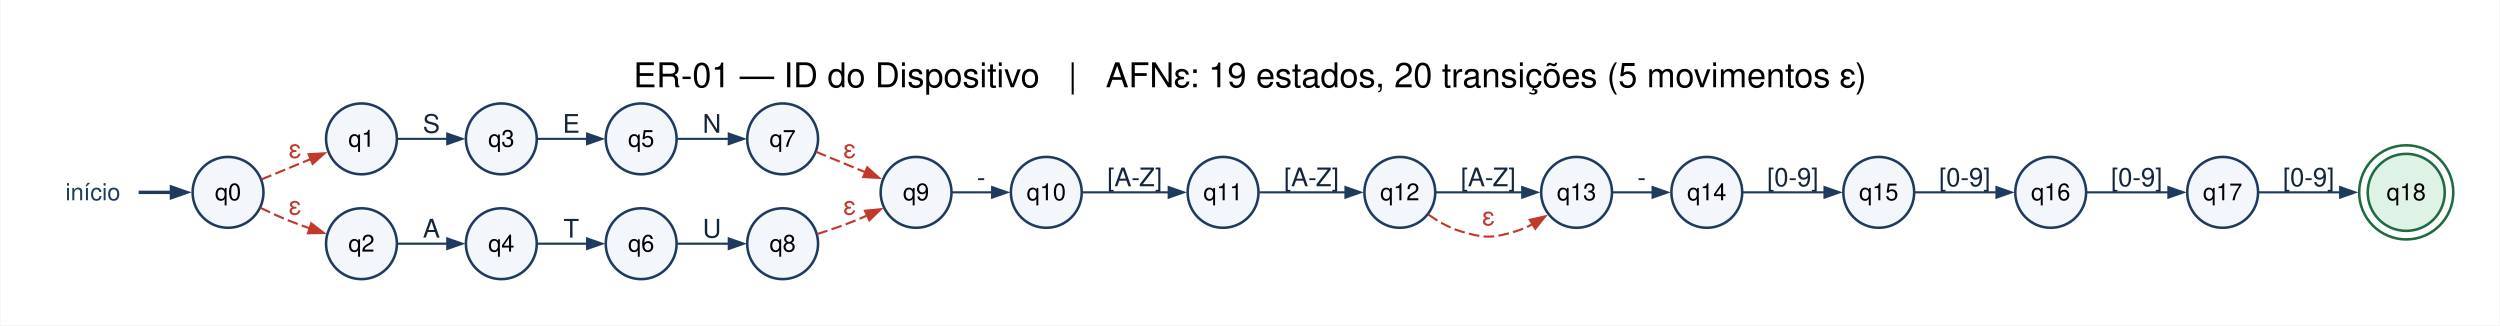
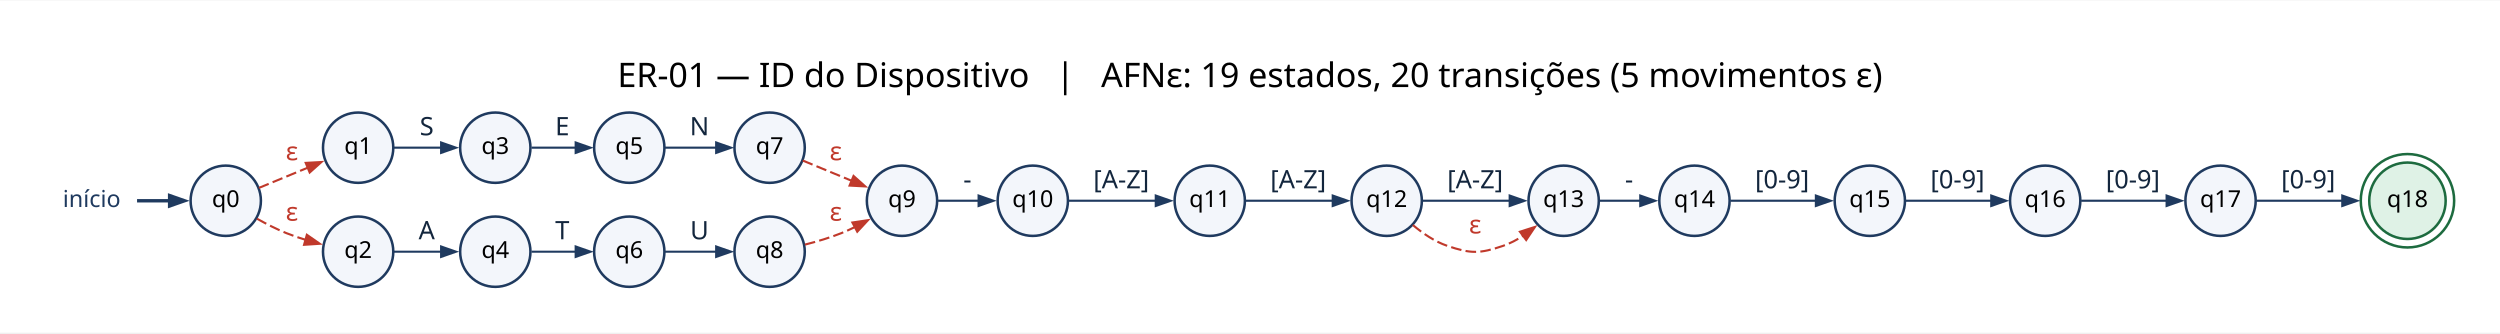
- <svg xmlns="http://www.w3.org/2000/svg" width="1168pt" height="152pt" viewBox="0.00 0.00 1168.08 152.07">
-   <g id="graph0" class="graph" transform="scale(1 1) rotate(0) translate(21.6 130.47)">
-     <polygon fill="white" stroke="none" points="-21.6,21.6 -21.6,-130.47 1146.48,-130.47 1146.48,21.6 -21.6,21.6" />
-     <text text-anchor="middle" x="562.44" y="-89.67" font-family="Helvetica,sans-Serif" font-size="16.00">ER-01 — ID do Dispositivo   |   AFNε: 19 estados, 20 transições (5 movimentos ε)</text>
+ <svg xmlns="http://www.w3.org/2000/svg" width="1178pt" height="157pt" viewBox="0.00 0.00 1177.83 156.51">
+   <g id="graph0" class="graph" transform="scale(1 1) rotate(0) translate(21.6 134.91)">
+     <polygon fill="white" stroke="none" points="-21.6,21.6 -21.6,-134.91 1156.23,-134.91 1156.23,21.6 -21.6,21.6" />
+     <text text-anchor="middle" x="567.31" y="-94.11" font-family="Segoe UI" font-size="16.00">ER-01 — ID do Dispositivo   |   AFNε: 19 estados, 20 transições (5 movimentos ε)</text>
    <g id="node1" class="node">
-       <text text-anchor="middle" x="21.6" y="-36.86" font-family="Helvetica,sans-Serif" font-size="11.00" fill="#1f3a5f">início</text>
+       <text text-anchor="middle" x="21.6" y="-37.61" font-family="Segoe UI" font-size="11.00" fill="#1f3a5f">início</text>
    </g>
    <g id="node2" class="node">
      <ellipse fill="#f3f6fb" stroke="#1f3a5f" stroke-width="1.2" cx="84.76" cy="-40.56" rx="16.56" ry="16.56" />
-       <text text-anchor="middle" x="84.76" y="-36.86" font-family="Helvetica,sans-Serif" font-size="11.00">q0</text>
+       <text text-anchor="middle" x="84.76" y="-37.61" font-family="Segoe UI" font-size="11.00">q0</text>
    </g>
    <g id="edge1" class="edge">
      <path fill="none" stroke="#1f3a5f" stroke-width="1.6" d="M42.97,-40.56C48,-40.56 53.46,-40.56 58.69,-40.56" />
      <polygon fill="#1f3a5f" stroke="#1f3a5f" stroke-width="1.6" points="58.31,-43.01 65.31,-40.56 58.31,-38.11 58.31,-43.01" />
    </g>
    <g id="node4" class="node">
      <ellipse fill="#f3f6fb" stroke="#1f3a5f" stroke-width="1.2" cx="147.13" cy="-65.56" rx="16.56" ry="16.56" />
-       <text text-anchor="middle" x="147.13" y="-61.86" font-family="Helvetica,sans-Serif" font-size="11.00">q1</text>
+       <text text-anchor="middle" x="147.13" y="-62.61" font-family="Segoe UI" font-size="11.00">q1</text>
    </g>
    <g id="edge2" class="edge">
      <path fill="none" stroke="#c0392b" stroke-dasharray="5,2" d="M100.37,-46.61C107.39,-49.52 115.95,-53.06 123.76,-56.29" />
      <polygon fill="#c0392b" stroke="#c0392b" points="122.43,-58.4 129.83,-58.81 124.3,-53.87 122.43,-58.4" />
-       <text text-anchor="middle" x="115.94" y="-56.66" font-family="Helvetica,sans-Serif" font-size="12.00" fill="#c0392b">ε</text>
+       <text text-anchor="middle" x="115.94" y="-59.66" font-family="Segoe UI" font-size="12.00" fill="#c0392b">ε</text>
    </g>
    <g id="node5" class="node">
      <ellipse fill="#f3f6fb" stroke="#1f3a5f" stroke-width="1.2" cx="147.13" cy="-16.56" rx="16.56" ry="16.56" />
-       <text text-anchor="middle" x="147.13" y="-12.86" font-family="Helvetica,sans-Serif" font-size="11.00">q2</text>
+       <text text-anchor="middle" x="147.13" y="-13.61" font-family="Segoe UI" font-size="11.00">q2</text>
    </g>
    <g id="edge3" class="edge">
-       <path fill="none" stroke="#c0392b" stroke-dasharray="5,2" d="M99.9,-33.32C104.16,-31.26 108.89,-29.09 113.32,-27.31 116.42,-26.06 119.73,-24.85 123.01,-23.71" />
-       <polygon fill="#c0392b" stroke="#c0392b" points="123.65,-26.08 129.52,-21.55 122.1,-21.43 123.65,-26.08" />
-       <text text-anchor="middle" x="115.94" y="-30.16" font-family="Helvetica,sans-Serif" font-size="12.00" fill="#c0392b">ε</text>
+       <path fill="none" stroke="#c0392b" stroke-dasharray="5,2" d="M99.45,-32.12C103.78,-29.69 108.65,-27.19 113.32,-25.31 116.22,-24.14 119.34,-23.08 122.45,-22.13" />
+       <polygon fill="#c0392b" stroke="#c0392b" points="122.97,-24.53 129.06,-20.3 121.66,-19.81 122.97,-24.53" />
+       <text text-anchor="middle" x="115.94" y="-31.16" font-family="Segoe UI" font-size="12.00" fill="#c0392b">ε</text>
    </g>
    <g id="node3" class="node">
-       <ellipse fill="#dff2e6" stroke="#1d6b3f" stroke-width="1.2" cx="1102.88" cy="-40.56" rx="18" ry="18" />
-       <ellipse fill="none" stroke="#1d6b3f" stroke-width="1.2" cx="1102.88" cy="-40.56" rx="22" ry="22" />
-       <text text-anchor="middle" x="1102.88" y="-36.86" font-family="Helvetica,sans-Serif" font-size="11.00">q18</text>
+       <ellipse fill="#dff2e6" stroke="#1d6b3f" stroke-width="1.2" cx="1112.63" cy="-40.56" rx="18" ry="18" />
+       <ellipse fill="none" stroke="#1d6b3f" stroke-width="1.2" cx="1112.63" cy="-40.56" rx="22" ry="22" />
+       <text text-anchor="middle" x="1112.63" y="-37.61" font-family="Segoe UI" font-size="11.00">q18</text>
    </g>
    <g id="node6" class="node">
-       <ellipse fill="#f3f6fb" stroke="#1f3a5f" stroke-width="1.2" cx="212.5" cy="-65.56" rx="16.56" ry="16.56" />
-       <text text-anchor="middle" x="212.5" y="-61.86" font-family="Helvetica,sans-Serif" font-size="11.00">q3</text>
+       <ellipse fill="#f3f6fb" stroke="#1f3a5f" stroke-width="1.2" cx="211.75" cy="-65.56" rx="16.56" ry="16.56" />
+       <text text-anchor="middle" x="211.75" y="-62.61" font-family="Segoe UI" font-size="11.00">q3</text>
    </g>
    <g id="edge4" class="edge">
-       <path fill="none" stroke="#1f3a5f" d="M164.12,-65.56C171.15,-65.56 179.57,-65.56 187.34,-65.56" />
-       <polygon fill="#1f3a5f" stroke="#1f3a5f" points="187.22,-68.01 194.22,-65.56 187.22,-63.11 187.22,-68.01" />
-       <text text-anchor="middle" x="179.81" y="-68.41" font-family="Helvetica,sans-Serif" font-size="12.00" fill="#13263d">S</text>
+       <path fill="none" stroke="#1f3a5f" d="M163.93,-65.56C170.7,-65.56 178.77,-65.56 186.28,-65.56" />
+       <polygon fill="#1f3a5f" stroke="#1f3a5f" points="186.22,-68.01 193.22,-65.56 186.22,-63.11 186.22,-68.01" />
+       <text text-anchor="middle" x="179.44" y="-71.41" font-family="Segoe UI" font-size="12.00" fill="#13263d">S</text>
    </g>
    <g id="node7" class="node">
-       <ellipse fill="#f3f6fb" stroke="#1f3a5f" stroke-width="1.2" cx="212.5" cy="-16.56" rx="16.56" ry="16.56" />
-       <text text-anchor="middle" x="212.5" y="-12.86" font-family="Helvetica,sans-Serif" font-size="11.00">q4</text>
+       <ellipse fill="#f3f6fb" stroke="#1f3a5f" stroke-width="1.2" cx="211.75" cy="-16.56" rx="16.56" ry="16.56" />
+       <text text-anchor="middle" x="211.75" y="-13.61" font-family="Segoe UI" font-size="11.00">q4</text>
    </g>
    <g id="edge5" class="edge">
-       <path fill="none" stroke="#1f3a5f" d="M164.12,-16.56C171.15,-16.56 179.57,-16.56 187.34,-16.56" />
-       <polygon fill="#1f3a5f" stroke="#1f3a5f" points="187.22,-19.01 194.22,-16.56 187.22,-14.11 187.22,-19.01" />
-       <text text-anchor="middle" x="179.81" y="-19.41" font-family="Helvetica,sans-Serif" font-size="12.00" fill="#13263d">A</text>
+       <path fill="none" stroke="#1f3a5f" d="M163.93,-16.56C170.7,-16.56 178.77,-16.56 186.28,-16.56" />
+       <polygon fill="#1f3a5f" stroke="#1f3a5f" points="186.22,-19.01 193.22,-16.56 186.22,-14.11 186.22,-19.01" />
+       <text text-anchor="middle" x="179.44" y="-22.41" font-family="Segoe UI" font-size="12.00" fill="#13263d">A</text>
    </g>
    <g id="node8" class="node">
-       <ellipse fill="#f3f6fb" stroke="#1f3a5f" stroke-width="1.2" cx="277.87" cy="-65.56" rx="16.56" ry="16.56" />
-       <text text-anchor="middle" x="277.87" y="-61.86" font-family="Helvetica,sans-Serif" font-size="11.00">q5</text>
+       <ellipse fill="#f3f6fb" stroke="#1f3a5f" stroke-width="1.2" cx="274.87" cy="-65.56" rx="16.56" ry="16.56" />
+       <text text-anchor="middle" x="274.87" y="-62.61" font-family="Segoe UI" font-size="11.00">q5</text>
    </g>
    <g id="edge6" class="edge">
-       <path fill="none" stroke="#1f3a5f" d="M229.49,-65.56C236.52,-65.56 244.94,-65.56 252.71,-65.56" />
-       <polygon fill="#1f3a5f" stroke="#1f3a5f" points="252.59,-68.01 259.59,-65.56 252.59,-63.11 252.59,-68.01" />
-       <text text-anchor="middle" x="245.18" y="-68.41" font-family="Helvetica,sans-Serif" font-size="12.00" fill="#13263d">E</text>
+       <path fill="none" stroke="#1f3a5f" d="M228.81,-65.56C235.17,-65.56 242.63,-65.56 249.63,-65.56" />
+       <polygon fill="#1f3a5f" stroke="#1f3a5f" points="249.62,-68.01 256.62,-65.56 249.62,-63.11 249.62,-68.01" />
+       <text text-anchor="middle" x="243.31" y="-71.41" font-family="Segoe UI" font-size="12.00" fill="#13263d">E</text>
    </g>
    <g id="node9" class="node">
-       <ellipse fill="#f3f6fb" stroke="#1f3a5f" stroke-width="1.2" cx="277.87" cy="-16.56" rx="16.56" ry="16.56" />
-       <text text-anchor="middle" x="277.87" y="-12.86" font-family="Helvetica,sans-Serif" font-size="11.00">q6</text>
+       <ellipse fill="#f3f6fb" stroke="#1f3a5f" stroke-width="1.2" cx="274.87" cy="-16.56" rx="16.56" ry="16.56" />
+       <text text-anchor="middle" x="274.87" y="-13.61" font-family="Segoe UI" font-size="11.00">q6</text>
    </g>
    <g id="edge7" class="edge">
-       <path fill="none" stroke="#1f3a5f" d="M229.49,-16.56C236.52,-16.56 244.94,-16.56 252.71,-16.56" />
-       <polygon fill="#1f3a5f" stroke="#1f3a5f" points="252.59,-19.01 259.59,-16.56 252.59,-14.11 252.59,-19.01" />
-       <text text-anchor="middle" x="245.18" y="-19.41" font-family="Helvetica,sans-Serif" font-size="12.00" fill="#13263d">T</text>
+       <path fill="none" stroke="#1f3a5f" d="M228.81,-16.56C235.17,-16.56 242.63,-16.56 249.63,-16.56" />
+       <polygon fill="#1f3a5f" stroke="#1f3a5f" points="249.62,-19.01 256.62,-16.56 249.62,-14.11 249.62,-19.01" />
+       <text text-anchor="middle" x="243.31" y="-22.41" font-family="Segoe UI" font-size="12.00" fill="#13263d">T</text>
    </g>
    <g id="node10" class="node">
-       <ellipse fill="#f3f6fb" stroke="#1f3a5f" stroke-width="1.2" cx="343.99" cy="-65.56" rx="16.56" ry="16.56" />
-       <text text-anchor="middle" x="343.99" y="-61.86" font-family="Helvetica,sans-Serif" font-size="11.00">q7</text>
+       <ellipse fill="#f3f6fb" stroke="#1f3a5f" stroke-width="1.2" cx="340.99" cy="-65.56" rx="16.56" ry="16.56" />
+       <text text-anchor="middle" x="340.99" y="-62.61" font-family="Segoe UI" font-size="11.00">q7</text>
    </g>
    <g id="edge8" class="edge">
-       <path fill="none" stroke="#1f3a5f" d="M294.72,-65.56C302.02,-65.56 310.84,-65.56 318.93,-65.56" />
-       <polygon fill="#1f3a5f" stroke="#1f3a5f" points="318.81,-68.01 325.81,-65.56 318.81,-63.11 318.81,-68.01" />
-       <text text-anchor="middle" x="310.93" y="-68.41" font-family="Helvetica,sans-Serif" font-size="12.00" fill="#13263d">N</text>
+       <path fill="none" stroke="#1f3a5f" d="M291.72,-65.56C299.02,-65.56 307.84,-65.56 315.93,-65.56" />
+       <polygon fill="#1f3a5f" stroke="#1f3a5f" points="315.81,-68.01 322.81,-65.56 315.81,-63.11 315.81,-68.01" />
+       <text text-anchor="middle" x="307.93" y="-71.41" font-family="Segoe UI" font-size="12.00" fill="#13263d">N</text>
    </g>
    <g id="node11" class="node">
-       <ellipse fill="#f3f6fb" stroke="#1f3a5f" stroke-width="1.2" cx="343.99" cy="-16.56" rx="16.56" ry="16.56" />
-       <text text-anchor="middle" x="343.99" y="-12.86" font-family="Helvetica,sans-Serif" font-size="11.00">q8</text>
+       <ellipse fill="#f3f6fb" stroke="#1f3a5f" stroke-width="1.2" cx="340.99" cy="-16.56" rx="16.56" ry="16.56" />
+       <text text-anchor="middle" x="340.99" y="-13.61" font-family="Segoe UI" font-size="11.00">q8</text>
    </g>
    <g id="edge9" class="edge">
-       <path fill="none" stroke="#1f3a5f" d="M294.72,-16.56C302.02,-16.56 310.84,-16.56 318.93,-16.56" />
-       <polygon fill="#1f3a5f" stroke="#1f3a5f" points="318.81,-19.01 325.81,-16.56 318.81,-14.11 318.81,-19.01" />
-       <text text-anchor="middle" x="310.93" y="-19.41" font-family="Helvetica,sans-Serif" font-size="12.00" fill="#13263d">U</text>
+       <path fill="none" stroke="#1f3a5f" d="M291.72,-16.56C299.02,-16.56 307.84,-16.56 315.93,-16.56" />
+       <polygon fill="#1f3a5f" stroke="#1f3a5f" points="315.81,-19.01 322.81,-16.56 315.81,-14.11 315.81,-19.01" />
+       <text text-anchor="middle" x="307.93" y="-22.41" font-family="Segoe UI" font-size="12.00" fill="#13263d">U</text>
    </g>
    <g id="node12" class="node">
-       <ellipse fill="#f3f6fb" stroke="#1f3a5f" stroke-width="1.2" cx="406.36" cy="-40.56" rx="16.56" ry="16.56" />
-       <text text-anchor="middle" x="406.36" y="-36.86" font-family="Helvetica,sans-Serif" font-size="11.00">q9</text>
+       <ellipse fill="#f3f6fb" stroke="#1f3a5f" stroke-width="1.2" cx="403.36" cy="-40.56" rx="16.56" ry="16.56" />
+       <text text-anchor="middle" x="403.36" y="-37.61" font-family="Segoe UI" font-size="11.00">q9</text>
    </g>
    <g id="edge10" class="edge">
-       <path fill="none" stroke="#c0392b" stroke-dasharray="5,2" d="M359.6,-59.51C366.62,-56.6 375.18,-53.06 382.99,-49.83" />
-       <polygon fill="#c0392b" stroke="#c0392b" points="383.53,-52.25 389.06,-47.31 381.66,-47.72 383.53,-52.25" />
-       <text text-anchor="middle" x="375.17" y="-56.66" font-family="Helvetica,sans-Serif" font-size="12.00" fill="#c0392b">ε</text>
+       <path fill="none" stroke="#c0392b" stroke-dasharray="5,2" d="M356.6,-59.51C363.62,-56.6 372.18,-53.06 379.99,-49.83" />
+       <polygon fill="#c0392b" stroke="#c0392b" points="380.53,-52.25 386.06,-47.31 378.66,-47.72 380.53,-52.25" />
+       <text text-anchor="middle" x="372.17" y="-59.66" font-family="Segoe UI" font-size="12.00" fill="#c0392b">ε</text>
    </g>
    <g id="edge11" class="edge">
-       <path fill="none" stroke="#c0392b" stroke-dasharray="5,2" d="M360.17,-21.07C365.77,-22.86 372.13,-25.03 377.8,-27.31 379.74,-28.09 381.73,-28.94 383.72,-29.83" />
-       <polygon fill="#c0392b" stroke="#c0392b" points="382.46,-31.95 389.84,-32.68 384.53,-27.5 382.46,-31.95" />
-       <text text-anchor="middle" x="375.17" y="-30.16" font-family="Helvetica,sans-Serif" font-size="12.00" fill="#c0392b">ε</text>
+       <path fill="none" stroke="#c0392b" stroke-dasharray="5,2" d="M357.6,-19.89C363.13,-21.29 369.33,-23.11 374.8,-25.31 376.99,-26.19 379.22,-27.21 381.42,-28.29" />
+       <polygon fill="#c0392b" stroke="#c0392b" points="379.99,-30.31 387.33,-31.41 382.28,-25.97 379.99,-30.31" />
+       <text text-anchor="middle" x="372.17" y="-31.16" font-family="Segoe UI" font-size="12.00" fill="#c0392b">ε</text>
    </g>
    <g id="node13" class="node">
-       <ellipse fill="#f3f6fb" stroke="#1f3a5f" stroke-width="1.2" cx="467.23" cy="-40.56" rx="16.56" ry="16.56" />
-       <text text-anchor="middle" x="467.23" y="-36.86" font-family="Helvetica,sans-Serif" font-size="11.00">q10</text>
+       <ellipse fill="#f3f6fb" stroke="#1f3a5f" stroke-width="1.2" cx="464.98" cy="-40.56" rx="16.56" ry="16.56" />
+       <text text-anchor="middle" x="464.98" y="-37.61" font-family="Segoe UI" font-size="11.00">q10</text>
    </g>
    <g id="edge12" class="edge">
-       <path fill="none" stroke="#1f3a5f" d="M423.14,-40.56C428.94,-40.56 435.66,-40.56 442.04,-40.56" />
-       <polygon fill="#1f3a5f" stroke="#1f3a5f" points="441.9,-43.01 448.9,-40.56 441.9,-38.11 441.9,-43.01" />
-       <text text-anchor="middle" x="436.79" y="-43.41" font-family="Helvetica,sans-Serif" font-size="12.00" fill="#13263d">-</text>
+       <path fill="none" stroke="#1f3a5f" d="M420.34,-40.56C426.22,-40.56 433.02,-40.56 439.48,-40.56" />
+       <polygon fill="#1f3a5f" stroke="#1f3a5f" points="439.45,-43.01 446.45,-40.56 439.45,-38.11 439.45,-43.01" />
+       <text text-anchor="middle" x="434.17" y="-46.41" font-family="Segoe UI" font-size="12.00" fill="#13263d">-</text>
    </g>
    <g id="node14" class="node">
-       <ellipse fill="#f3f6fb" stroke="#1f3a5f" stroke-width="1.2" cx="549.85" cy="-40.56" rx="16.56" ry="16.56" />
-       <text text-anchor="middle" x="549.85" y="-36.86" font-family="Helvetica,sans-Serif" font-size="11.00">q11</text>
+       <ellipse fill="#f3f6fb" stroke="#1f3a5f" stroke-width="1.2" cx="548.35" cy="-40.56" rx="16.56" ry="16.56" />
+       <text text-anchor="middle" x="548.35" y="-37.61" font-family="Segoe UI" font-size="11.00">q11</text>
    </g>
    <g id="edge13" class="edge">
-       <path fill="none" stroke="#1f3a5f" d="M484.16,-40.56C495.75,-40.56 511.66,-40.56 524.79,-40.56" />
-       <polygon fill="#1f3a5f" stroke="#1f3a5f" points="524.44,-43.01 531.44,-40.56 524.44,-38.11 524.44,-43.01" />
-       <text text-anchor="middle" x="508.54" y="-43.41" font-family="Helvetica,sans-Serif" font-size="12.00" fill="#13263d">[A-Z]</text>
+       <path fill="none" stroke="#1f3a5f" d="M481.67,-40.56C493.41,-40.56 509.69,-40.56 523.11,-40.56" />
+       <polygon fill="#1f3a5f" stroke="#1f3a5f" points="522.92,-43.01 529.92,-40.56 522.92,-38.11 522.92,-43.01" />
+       <text text-anchor="middle" x="506.66" y="-46.41" font-family="Segoe UI" font-size="12.00" fill="#13263d">[A-Z]</text>
    </g>
    <g id="node15" class="node">
-       <ellipse fill="#f3f6fb" stroke="#1f3a5f" stroke-width="1.2" cx="632.47" cy="-40.56" rx="16.56" ry="16.56" />
-       <text text-anchor="middle" x="632.47" y="-36.86" font-family="Helvetica,sans-Serif" font-size="11.00">q12</text>
+       <ellipse fill="#f3f6fb" stroke="#1f3a5f" stroke-width="1.2" cx="631.72" cy="-40.56" rx="16.56" ry="16.56" />
+       <text text-anchor="middle" x="631.72" y="-37.61" font-family="Segoe UI" font-size="11.00">q12</text>
    </g>
    <g id="edge14" class="edge">
-       <path fill="none" stroke="#1f3a5f" d="M566.78,-40.56C578.37,-40.56 594.28,-40.56 607.41,-40.56" />
-       <polygon fill="#1f3a5f" stroke="#1f3a5f" points="607.06,-43.01 614.06,-40.56 607.06,-38.11 607.06,-43.01" />
-       <text text-anchor="middle" x="591.16" y="-43.41" font-family="Helvetica,sans-Serif" font-size="12.00" fill="#13263d">[A-Z]</text>
+       <path fill="none" stroke="#1f3a5f" d="M565.04,-40.56C576.78,-40.56 593.06,-40.56 606.48,-40.56" />
+       <polygon fill="#1f3a5f" stroke="#1f3a5f" points="606.29,-43.01 613.29,-40.56 606.29,-38.11 606.29,-43.01" />
+       <text text-anchor="middle" x="590.03" y="-46.41" font-family="Segoe UI" font-size="12.00" fill="#13263d">[A-Z]</text>
    </g>
    <g id="node16" class="node">
      <ellipse fill="#f3f6fb" stroke="#1f3a5f" stroke-width="1.2" cx="715.09" cy="-40.56" rx="16.56" ry="16.56" />
-       <text text-anchor="middle" x="715.09" y="-36.86" font-family="Helvetica,sans-Serif" font-size="11.00">q13</text>
+       <text text-anchor="middle" x="715.09" y="-37.61" font-family="Segoe UI" font-size="11.00">q13</text>
    </g>
    <g id="edge15" class="edge">
-       <path fill="none" stroke="#1f3a5f" d="M649.4,-40.56C660.99,-40.56 676.9,-40.56 690.03,-40.56" />
-       <polygon fill="#1f3a5f" stroke="#1f3a5f" points="689.68,-43.01 696.68,-40.56 689.68,-38.11 689.68,-43.01" />
-       <text text-anchor="middle" x="673.78" y="-43.41" font-family="Helvetica,sans-Serif" font-size="12.00" fill="#13263d">[A-Z]</text>
+       <path fill="none" stroke="#1f3a5f" d="M648.41,-40.56C660.15,-40.56 676.43,-40.56 689.85,-40.56" />
+       <polygon fill="#1f3a5f" stroke="#1f3a5f" points="689.66,-43.01 696.66,-40.56 689.66,-38.11 689.66,-43.01" />
+       <text text-anchor="middle" x="673.4" y="-46.41" font-family="Segoe UI" font-size="12.00" fill="#13263d">[A-Z]</text>
    </g>
    <g id="edge16" class="edge">
-       <path fill="none" stroke="#c0392b" stroke-dasharray="5,2" d="M645.85,-30.14C650.34,-26.99 655.64,-23.93 661.03,-22.31 671.88,-19.04 675.68,-19.04 686.53,-22.31 689.39,-23.17 692.23,-24.44 694.93,-25.91" />
-       <polygon fill="#c0392b" stroke="#c0392b" points="693.19,-27.71 700.42,-29.34 695.78,-23.55 693.19,-27.71" />
-       <text text-anchor="middle" x="673.78" y="-25.16" font-family="Helvetica,sans-Serif" font-size="12.00" fill="#c0392b">ε</text>
+       <path fill="none" stroke="#c0392b" stroke-dasharray="5,2" d="M644.04,-29.13C648.67,-25.22 654.33,-21.34 660.28,-19.31 671.32,-15.55 675.49,-15.55 686.53,-19.31 689.88,-20.45 693.13,-22.18 696.16,-24.17" />
+       <polygon fill="#c0392b" stroke="#c0392b" points="694.49,-25.97 701.56,-28.22 697.43,-22.06 694.49,-25.97" />
+       <text text-anchor="middle" x="673.4" y="-25.16" font-family="Segoe UI" font-size="12.00" fill="#c0392b">ε</text>
    </g>
    <g id="node17" class="node">
-       <ellipse fill="#f3f6fb" stroke="#1f3a5f" stroke-width="1.2" cx="775.96" cy="-40.56" rx="16.56" ry="16.56" />
-       <text text-anchor="middle" x="775.96" y="-36.86" font-family="Helvetica,sans-Serif" font-size="11.00">q14</text>
+       <ellipse fill="#f3f6fb" stroke="#1f3a5f" stroke-width="1.2" cx="776.71" cy="-40.56" rx="16.56" ry="16.56" />
+       <text text-anchor="middle" x="776.71" y="-37.61" font-family="Segoe UI" font-size="11.00">q14</text>
    </g>
    <g id="edge17" class="edge">
-       <path fill="none" stroke="#1f3a5f" d="M731.87,-40.56C737.67,-40.56 744.39,-40.56 750.77,-40.56" />
-       <polygon fill="#1f3a5f" stroke="#1f3a5f" points="750.63,-43.01 757.63,-40.56 750.63,-38.11 750.63,-43.01" />
-       <text text-anchor="middle" x="745.52" y="-43.41" font-family="Helvetica,sans-Serif" font-size="12.00" fill="#13263d">-</text>
+       <path fill="none" stroke="#1f3a5f" d="M732.07,-40.56C737.95,-40.56 744.75,-40.56 751.21,-40.56" />
+       <polygon fill="#1f3a5f" stroke="#1f3a5f" points="751.18,-43.01 758.18,-40.56 751.18,-38.11 751.18,-43.01" />
+       <text text-anchor="middle" x="745.9" y="-46.41" font-family="Segoe UI" font-size="12.00" fill="#13263d">-</text>
    </g>
    <g id="node18" class="node">
-       <ellipse fill="#f3f6fb" stroke="#1f3a5f" stroke-width="1.2" cx="856.33" cy="-40.56" rx="16.56" ry="16.56" />
-       <text text-anchor="middle" x="856.33" y="-36.86" font-family="Helvetica,sans-Serif" font-size="11.00">q15</text>
+       <ellipse fill="#f3f6fb" stroke="#1f3a5f" stroke-width="1.2" cx="859.33" cy="-40.56" rx="16.56" ry="16.56" />
+       <text text-anchor="middle" x="859.33" y="-37.61" font-family="Segoe UI" font-size="11.00">q15</text>
    </g>
    <g id="edge18" class="edge">
-       <path fill="none" stroke="#1f3a5f" d="M792.82,-40.56C803.87,-40.56 818.8,-40.56 831.31,-40.56" />
-       <polygon fill="#1f3a5f" stroke="#1f3a5f" points="830.98,-43.01 837.98,-40.56 830.98,-38.11 830.98,-43.01" />
-       <text text-anchor="middle" x="816.14" y="-43.41" font-family="Helvetica,sans-Serif" font-size="12.00" fill="#13263d">[0-9]</text>
+       <path fill="none" stroke="#1f3a5f" d="M793.64,-40.56C805.23,-40.56 821.14,-40.56 834.27,-40.56" />
+       <polygon fill="#1f3a5f" stroke="#1f3a5f" points="833.92,-43.01 840.92,-40.56 833.92,-38.11 833.92,-43.01" />
+       <text text-anchor="middle" x="818.02" y="-46.41" font-family="Segoe UI" font-size="12.00" fill="#13263d">[0-9]</text>
    </g>
    <g id="node19" class="node">
-       <ellipse fill="#f3f6fb" stroke="#1f3a5f" stroke-width="1.2" cx="936.7" cy="-40.56" rx="16.56" ry="16.56" />
-       <text text-anchor="middle" x="936.7" y="-36.86" font-family="Helvetica,sans-Serif" font-size="11.00">q16</text>
+       <ellipse fill="#f3f6fb" stroke="#1f3a5f" stroke-width="1.2" cx="941.95" cy="-40.56" rx="16.56" ry="16.56" />
+       <text text-anchor="middle" x="941.95" y="-37.61" font-family="Segoe UI" font-size="11.00">q16</text>
    </g>
    <g id="edge19" class="edge">
-       <path fill="none" stroke="#1f3a5f" d="M873.19,-40.56C884.24,-40.56 899.17,-40.56 911.68,-40.56" />
-       <polygon fill="#1f3a5f" stroke="#1f3a5f" points="911.35,-43.01 918.35,-40.56 911.35,-38.11 911.35,-43.01" />
-       <text text-anchor="middle" x="896.51" y="-43.41" font-family="Helvetica,sans-Serif" font-size="12.00" fill="#13263d">[0-9]</text>
+       <path fill="none" stroke="#1f3a5f" d="M876.26,-40.56C887.85,-40.56 903.76,-40.56 916.89,-40.56" />
+       <polygon fill="#1f3a5f" stroke="#1f3a5f" points="916.54,-43.01 923.54,-40.56 916.54,-38.11 916.54,-43.01" />
+       <text text-anchor="middle" x="900.64" y="-46.41" font-family="Segoe UI" font-size="12.00" fill="#13263d">[0-9]</text>
    </g>
    <g id="node20" class="node">
-       <ellipse fill="#f3f6fb" stroke="#1f3a5f" stroke-width="1.2" cx="1017.07" cy="-40.56" rx="16.56" ry="16.56" />
-       <text text-anchor="middle" x="1017.07" y="-36.86" font-family="Helvetica,sans-Serif" font-size="11.00">q17</text>
+       <ellipse fill="#f3f6fb" stroke="#1f3a5f" stroke-width="1.2" cx="1024.57" cy="-40.56" rx="16.56" ry="16.56" />
+       <text text-anchor="middle" x="1024.57" y="-37.61" font-family="Segoe UI" font-size="11.00">q17</text>
    </g>
    <g id="edge20" class="edge">
-       <path fill="none" stroke="#1f3a5f" d="M953.56,-40.56C964.61,-40.56 979.54,-40.56 992.05,-40.56" />
-       <polygon fill="#1f3a5f" stroke="#1f3a5f" points="991.72,-43.01 998.72,-40.56 991.72,-38.11 991.72,-43.01" />
-       <text text-anchor="middle" x="976.88" y="-43.41" font-family="Helvetica,sans-Serif" font-size="12.00" fill="#13263d">[0-9]</text>
+       <path fill="none" stroke="#1f3a5f" d="M958.88,-40.56C970.47,-40.56 986.38,-40.56 999.51,-40.56" />
+       <polygon fill="#1f3a5f" stroke="#1f3a5f" points="999.16,-43.01 1006.16,-40.56 999.16,-38.11 999.16,-43.01" />
+       <text text-anchor="middle" x="983.26" y="-46.41" font-family="Segoe UI" font-size="12.00" fill="#13263d">[0-9]</text>
    </g>
    <g id="edge21" class="edge">
-       <path fill="none" stroke="#1f3a5f" d="M1033.83,-40.56C1044.65,-40.56 1059.33,-40.56 1072.28,-40.56" />
-       <polygon fill="#1f3a5f" stroke="#1f3a5f" points="1071.98,-43.01 1078.98,-40.56 1071.98,-38.11 1071.98,-43.01" />
-       <text text-anchor="middle" x="1057.25" y="-43.41" font-family="Helvetica,sans-Serif" font-size="12.00" fill="#13263d">[0-9]</text>
+       <path fill="none" stroke="#1f3a5f" d="M1041.35,-40.56C1052.77,-40.56 1068.52,-40.56 1082.22,-40.56" />
+       <polygon fill="#1f3a5f" stroke="#1f3a5f" points="1081.92,-43.01 1088.92,-40.56 1081.92,-38.11 1081.92,-43.01" />
+       <text text-anchor="middle" x="1065.88" y="-46.41" font-family="Segoe UI" font-size="12.00" fill="#13263d">[0-9]</text>
    </g>
  </g>
</svg>
